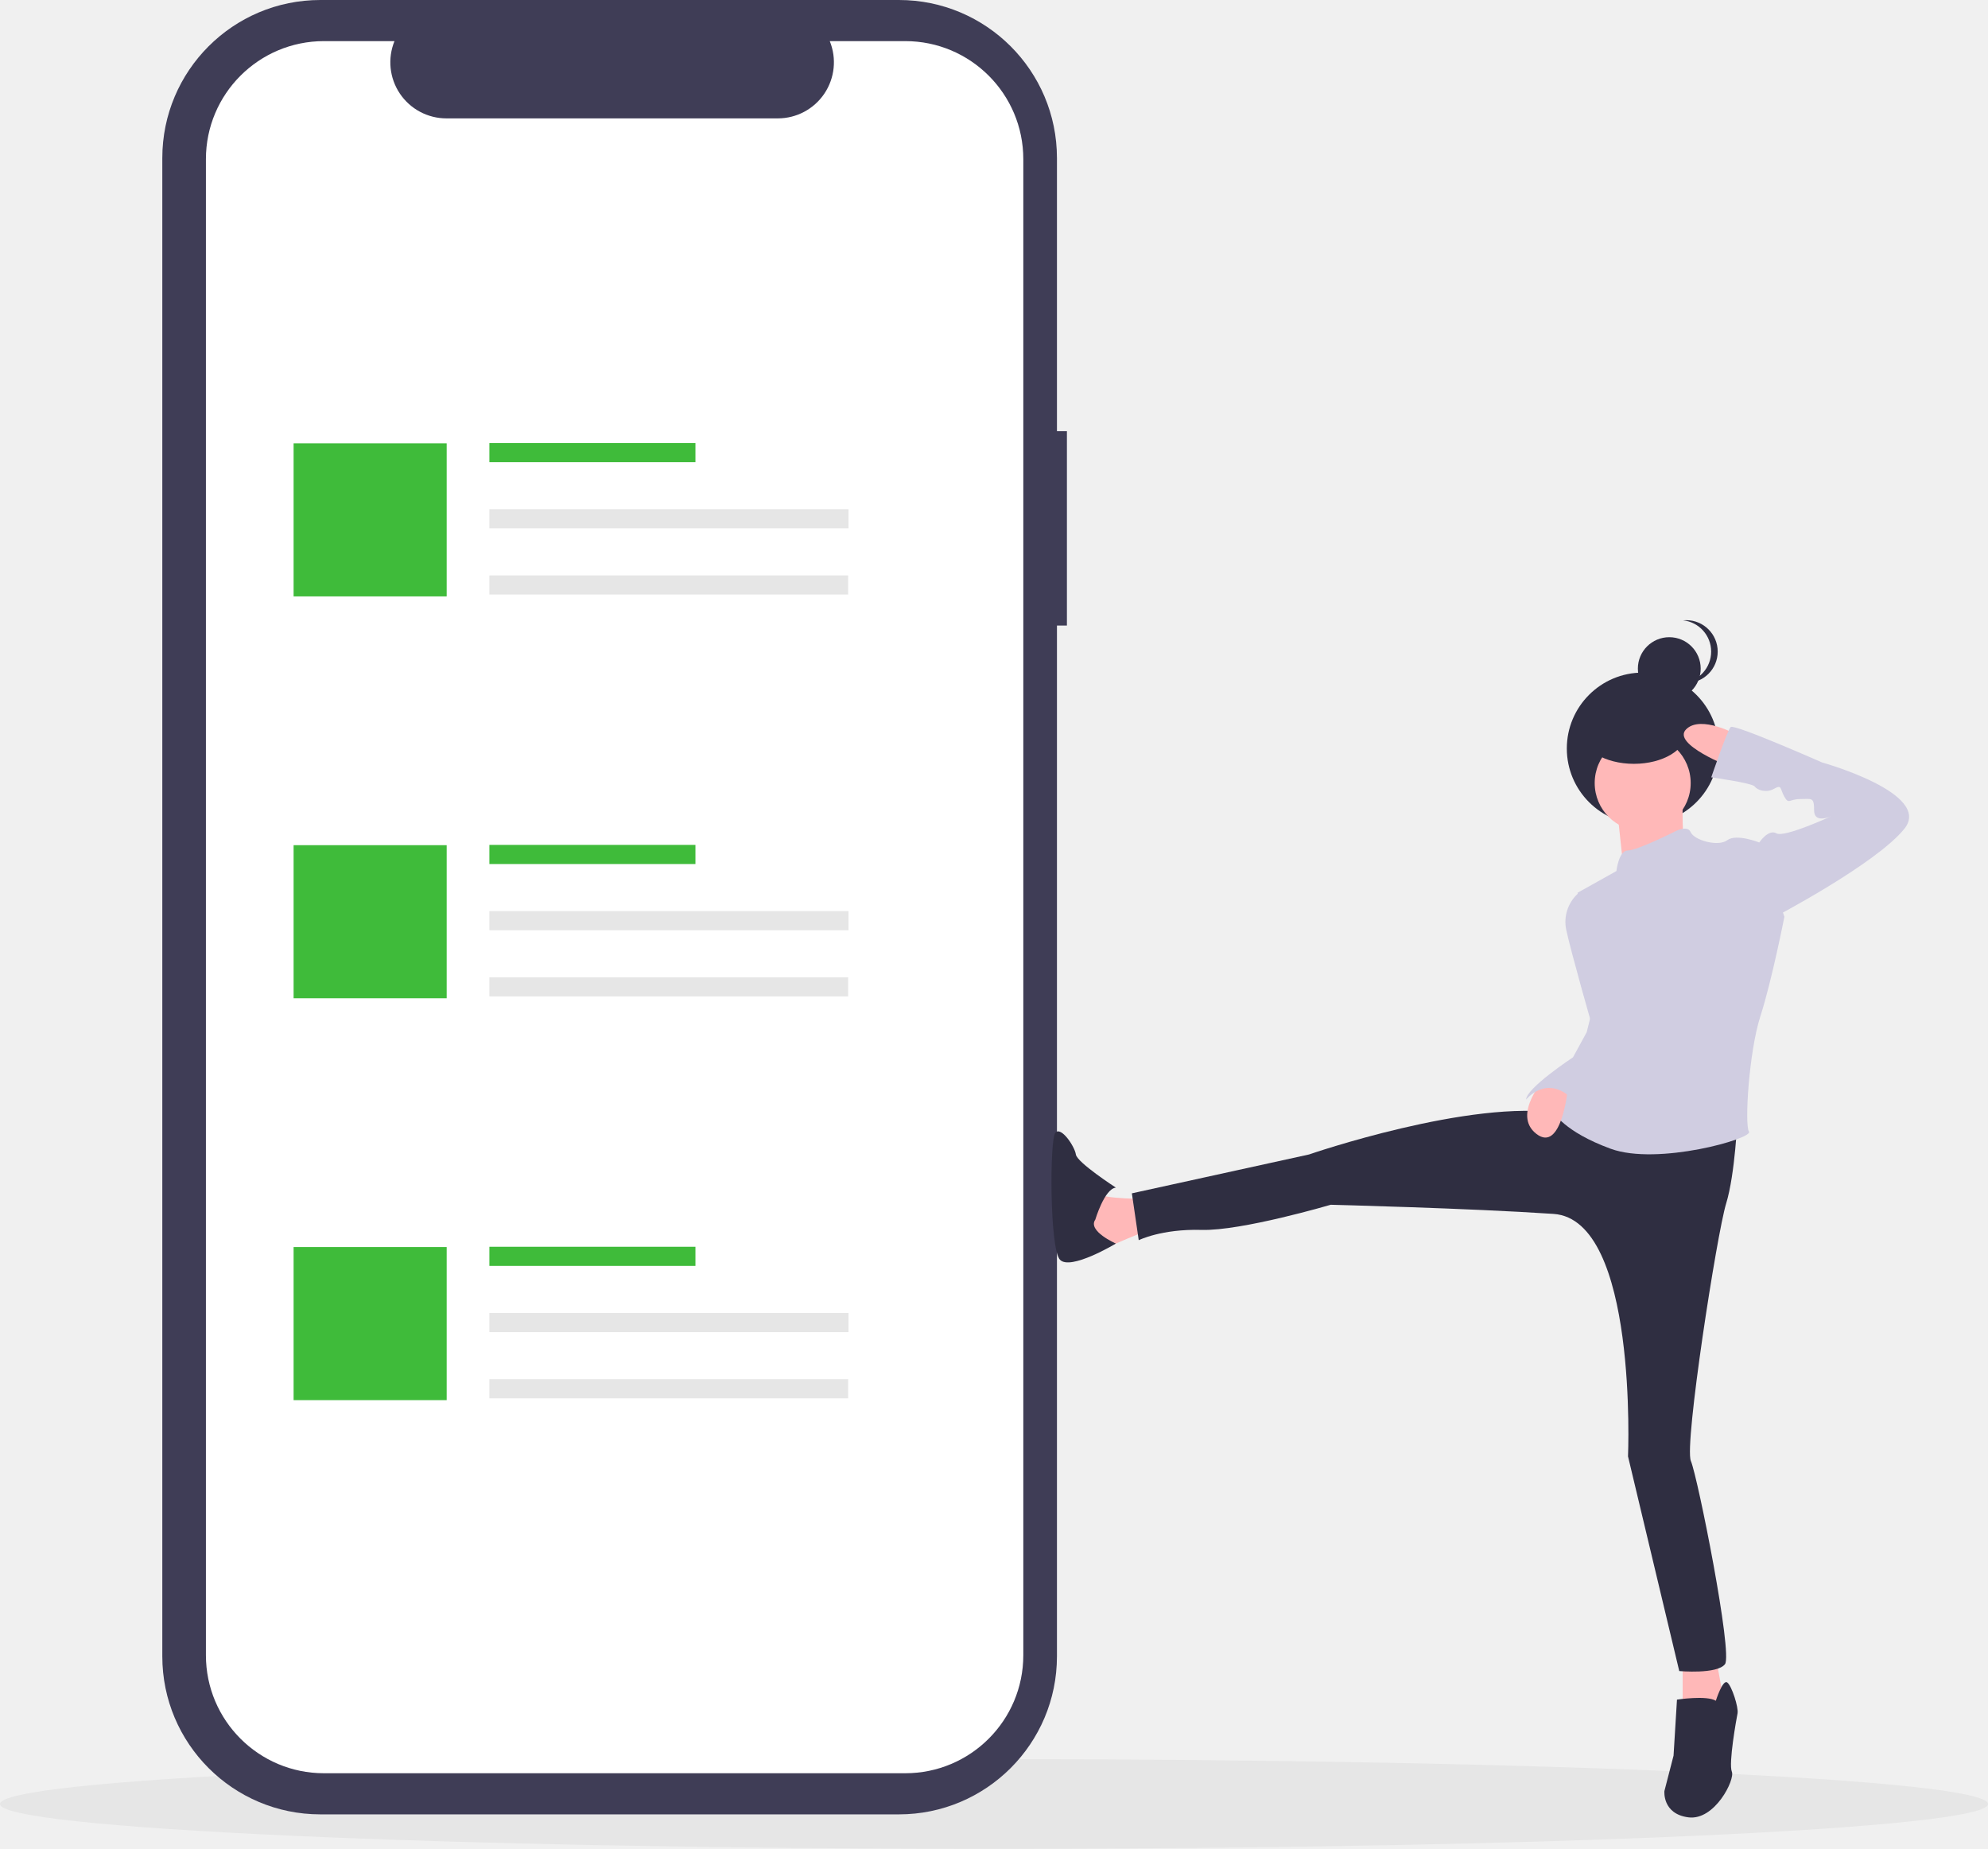
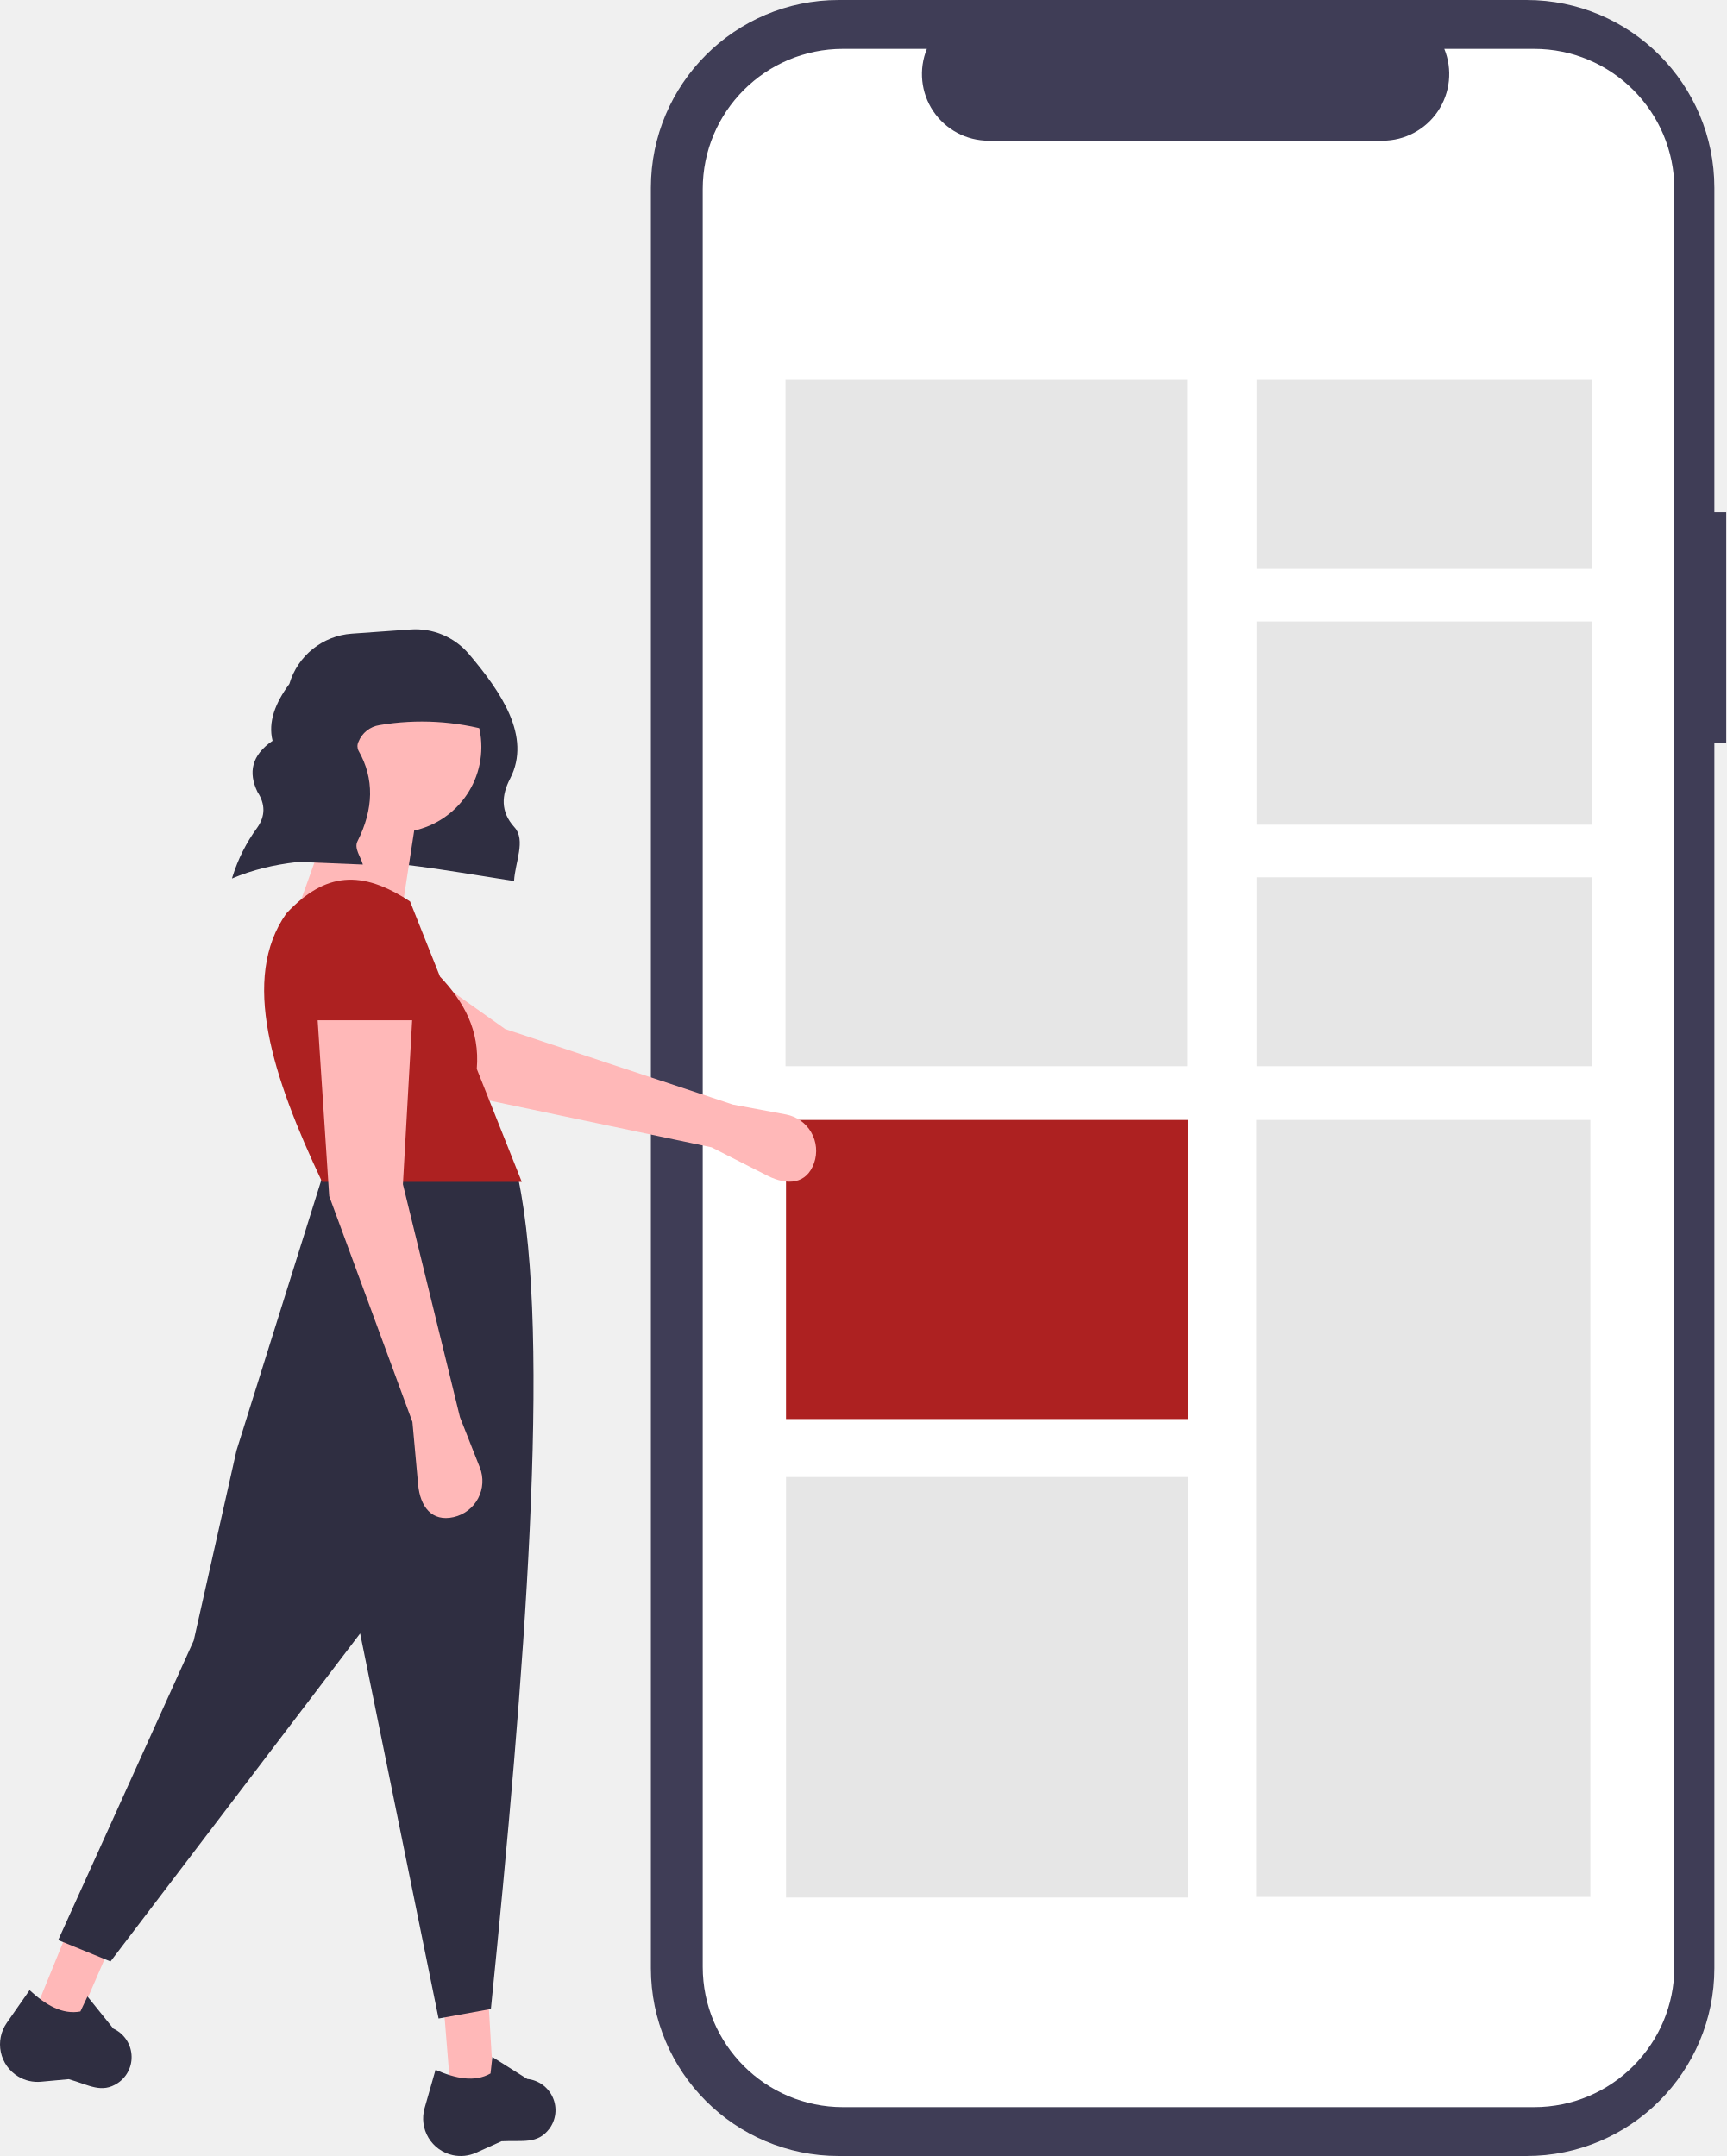
- <svg xmlns="http://www.w3.org/2000/svg" id="bc7646eb-73ea-4804-9afd-b450058851dd" data-name="Layer 1" width="797.496" height="741.617" viewBox="0 0 797.496 741.617">
-   <ellipse cx="398.748" cy="723.617" rx="398.748" ry="18" fill="#e6e6e6" />
-   <path d="M629.252,252.139h-3.999V142.593A63.402,63.402,0,0,0,561.851,79.192H329.765a63.402,63.402,0,0,0-63.402,63.402V743.568a63.402,63.402,0,0,0,63.402,63.402H561.851a63.402,63.402,0,0,0,63.402-63.402V330.115H629.252Z" transform="translate(-201.252 -79.1915)" fill="#3f3d56" />
-   <path d="M564.409,95.686h-30.295A22.495,22.495,0,0,1,513.287,126.677H380.328a22.495,22.495,0,0,1-20.827-30.991H331.205a47.348,47.348,0,0,0-47.348,47.348V743.127a47.348,47.348,0,0,0,47.348,47.348h233.204a47.348,47.348,0,0,0,47.348-47.348V143.034A47.348,47.348,0,0,0,564.409,95.686Z" transform="translate(-201.252 -79.1915)" fill="#fff" />
-   <rect x="196.318" y="177.704" width="82.66" height="7.676" fill="#3fbb3a" />
-   <rect x="196.318" y="204.259" width="144.069" height="7.676" fill="#e6e6e6" />
-   <rect x="196.318" y="230.813" width="143.928" height="7.676" fill="#e6e6e6" />
-   <rect x="117.778" y="177.818" width="61.409" height="61.409" fill="#3fbb3a" />
-   <rect x="196.318" y="338.904" width="82.66" height="7.676" fill="#3fbb3a" />
-   <rect x="196.318" y="365.458" width="144.069" height="7.676" fill="#e6e6e6" />
-   <rect x="196.318" y="392.012" width="143.928" height="7.676" fill="#e6e6e6" />
-   <rect x="117.778" y="339.018" width="61.409" height="61.409" fill="#3fbb3a" />
-   <rect x="196.318" y="500.103" width="82.66" height="7.676" fill="#3fbb3a" />
-   <rect x="196.318" y="526.657" width="144.069" height="7.676" fill="#e6e6e6" />
-   <rect x="196.318" y="553.212" width="143.928" height="7.676" fill="#e6e6e6" />
-   <rect x="117.778" y="500.217" width="61.409" height="61.409" fill="#3fbb3a" />
-   <circle cx="658.987" cy="300.242" r="30.449" fill="#2f2e41" />
-   <path d="M876.271,399.705s-.458,18.796,1.375,19.254S852.433,426.752,852.433,426.752l-2.751-25.672Z" transform="translate(-201.252 -79.1915)" fill="#ffb8b8" />
-   <path d="M662.644,560.155s-20.171,0-20.629-2.292-4.584,18.796-4.584,18.796l8.252,2.751s15.587-6.876,16.962-6.876S662.644,560.155,662.644,560.155Z" transform="translate(-201.252 -79.1915)" fill="#ffb8b8" />
-   <path d="M640.639,568.406s3.667-12.378,8.252-12.836c0,0-15.587-10.085-16.045-13.294s-5.96-11.461-8.252-8.71-2.292,46.301,1.834,50.886,22.463-6.444,22.463-6.444S637.43,572.991,640.639,568.406Z" transform="translate(-201.252 -79.1915)" fill="#2f2e41" />
-   <polygon points="688.314 664.793 691.981 684.505 675.019 687.256 675.019 664.793 688.314 664.793" fill="#ffb8b8" />
-   <path d="M889.566,761.405s2.751-8.71,4.584-7.335,4.584,10.085,4.126,12.378-3.667,20.171-2.292,23.38-6.876,19.712-17.42,18.337-9.627-10.544-9.627-10.544l3.667-14.211,1.375-22.463S885.898,759.113,889.566,761.405Z" transform="translate(-201.252 -79.1915)" fill="#2f2e41" />
-   <circle cx="669.639" cy="268.194" r="12.6" fill="#2f2e41" />
-   <path d="M887.691,340.56a12.601,12.601,0,0,0-11.287-12.532,12.739,12.739,0,0,1,1.312-.068,12.6,12.6,0,0,1,0,25.2,12.742,12.742,0,0,1-1.312-.068A12.601,12.601,0,0,0,887.691,340.56Z" transform="translate(-201.252 -79.1915)" fill="#2f2e41" />
-   <circle cx="658.974" cy="314.095" r="19.254" fill="#ffb8b8" />
-   <path d="M898.276,527.148s-.917,22.921-4.584,34.841-16.889,96.804-14.139,103.222,16.889,77.399,13.68,81.524-18.337,2.751-18.337,2.751l-20.557-86.109s4.053-94.971-29.87-97.263-89.394-3.667-89.394-3.667-35.757,10.544-51.802,10.085-25.214,4.126-25.214,4.126l-2.751-18.796,71.056-15.587s65.097-22.463,100.854-16.503S898.276,527.148,898.276,527.148Z" transform="translate(-201.252 -79.1915)" fill="#2f2e41" />
-   <path d="M872.604,412.999s5.501-3.209,6.876,0,11.002,5.96,14.67,3.209,12.836.917,12.836.917l10.085,29.798s-5.043,25.672-9.627,39.883-6.418,43.551-4.584,46.301-36.674,13.753-55.47,6.876-22.921-14.67-22.921-14.67,20.629-29.339,13.753-43.092-1.375-29.339-1.375-29.339l-2.751-15.587,15.587-8.71s.917-8.252,4.584-8.252S872.604,412.999,872.604,412.999Z" transform="translate(-201.252 -79.1915)" fill="#d0cde1" />
-   <path d="M840.972,437.754h-6.876a15.39,15.39,0,0,0-4.584,14.211c1.834,8.71,10.104,37.587,10.104,37.587l6.858-17.874Z" transform="translate(-201.252 -79.1915)" fill="#d0cde1" />
-   <path d="M821.226,511.375s-13.719,14.856-3.634,22.649S830.163,516.145,830.163,516.145Z" transform="translate(-201.252 -79.1915)" fill="#ffb8b8" />
-   <path d="M840.972,480.388l-3.209,12.836-5.501,10.085s-18.796,12.378-18.796,16.962c0,0,8.252-10.544,18.796,0l9.398-22.692Z" transform="translate(-201.252 -79.1915)" fill="#d0cde1" />
-   <ellipse cx="655.445" cy="293.786" rx="21" ry="12.6" fill="#2f2e41" />
-   <path d="M898.276,374.033s-14.67-8.252-20.629-2.292,17.879,15.128,17.879,15.128Z" transform="translate(-201.252 -79.1915)" fill="#ffb8b8" />
-   <path d="M903.777,419.417l3.209-2.292s3.667-5.501,6.876-3.667,22.005-6.876,22.005-6.876-6.876,3.209-6.876-2.292-.917-4.584-5.501-4.584-4.584,2.292-6.418-.917-.917-5.043-4.126-3.209-6.876.458-7.793-.917-17.42-3.667-17.42-3.667,6.418-18.796,7.793-20.171S932.199,385.035,932.199,385.035s44.468,12.378,33.007,26.589-52.719,35.757-52.719,35.757Z" transform="translate(-201.252 -79.1915)" fill="#d0cde1" />
+ <svg xmlns="http://www.w3.org/2000/svg" id="fca56bc5-77d4-406d-ad66-27bb6fa058ef" data-name="Layer 1" width="582.54" height="727.778" viewBox="0 0 582.54 727.778">
+   <path d="M891.27,259.058h-3.999V149.513A63.402,63.402,0,0,0,823.87,86.111H591.783a63.402,63.402,0,0,0-63.402,63.402V750.487A63.402,63.402,0,0,0,591.783,813.889H823.869a63.402,63.402,0,0,0,63.402-63.402V337.034h3.999Z" transform="translate(-308.7298 -86.11098)" fill="#3f3d56" />
+   <path d="M826.428,102.606h-30.295a22.495,22.495,0,0,1-20.827,30.991H642.346a22.495,22.495,0,0,1-20.827-30.991h-28.296a47.348,47.348,0,0,0-47.348,47.348V750.046a47.348,47.348,0,0,0,47.348,47.348H826.428a47.348,47.348,0,0,0,47.348-47.348h0V149.954A47.348,47.348,0,0,0,826.428,102.606Z" transform="translate(-308.7298 -86.11098)" fill="#fff" />
+   <rect x="265.088" y="128.247" width="135.604" height="231.657" fill="#e6e6e6" />
+   <rect x="423.99" y="378.051" width="112.706" height="262.268" fill="#e6e6e6" />
+   <rect x="424.1" y="128.247" width="113.004" height="63.766" fill="#e6e6e6" />
+   <rect x="424.1" y="209.771" width="113.004" height="68.609" fill="#e6e6e6" />
+   <rect x="424.1" y="296.138" width="113.004" height="63.766" fill="#e6e6e6" />
+   <rect x="265.256" y="378.051" width="135.604" height="100.955" fill="#ad2121" />
+   <rect x="265.256" y="498.576" width="135.604" height="141.955" fill="#e6e6e6" />
+   <path d="M548.857,473.402l18.875,9.585c6.737,3.421,13.239,2.836,15.728-4.297v0a12.481,12.481,0,0,0-9.493-16.382l-17.939-3.349-76.829-25.49L432.659,400.467,415.598,427.648l53.776,29.018Z" transform="translate(-308.7298 -86.11098)" fill="#ffb8b8" />
+   <polygon points="152.018 705.436 166.459 703.029 164.854 675.751 149.611 675.751 152.018 705.436" fill="#ffb8b8" />
+   <polygon points="11.857 678.794 25.833 683.153 36.695 658.08 23.087 651.21 11.857 678.794" fill="#ffb8b8" />
+   <path d="M387.016,382.657c27.497-11.695,61.744-4.285,95.191.858.311-6.228,4.084-13.808.132-18.153-4.801-5.279-4.359-10.825-1.47-16.404,7.388-14.265-3.197-29.444-13.884-42.065a23.669,23.669,0,0,0-19.755-8.292l-19.797,1.414a23.709,23.709,0,0,0-21.053,16.946v0c-4.727,6.429-7.257,12.841-5.664,19.219-7.081,4.839-8.27,10.68-5.089,17.264,2.698,4.146,2.669,8.182-.123,12.106a55.891,55.891,0,0,0-8.31,16.506Z" transform="translate(-308.7298 -86.11098)" fill="#2f2e41" />
+   <path d="M328.37,741.003l17.65,7.221L430.261,637.508l26.476,129.971,17.65-3.209c11.322-112.052,20.555-226.344,9.226-280.4l-65.386-2.808-29.685,94.67-14.441,64.183Z" transform="translate(-308.7298 -86.11098)" fill="#2f2e41" />
+   <path d="M461.542,813.608h0a12.672,12.672,0,0,0,7.855-.835l8.579-3.86c7.193-.369,12.091,1.063,16.096-4.163a10.496,10.496,0,0,0,1.225-10.582h0a10.569,10.569,0,0,0-8.631-6.28l-11.783-7.425-.618,5.566c-5.385,3.051-11.779,1.733-18.554-1.237l-3.698,12.944A12.672,12.672,0,0,0,461.542,813.608Z" transform="translate(-308.7298 -86.11098)" fill="#2f2e41" />
+   <path d="M314.869,787.056h0a12.672,12.672,0,0,0,7.701,1.761l9.367-.865c6.923,1.987,11.091,4.932,16.576,1.29a10.496,10.496,0,0,0,4.595-9.61h0a10.569,10.569,0,0,0-6.124-8.743l-8.733-10.849-2.392,5.064c-6.084,1.137-11.704-2.186-17.147-7.195l-7.701,11.041A12.672,12.672,0,0,0,314.869,787.056Z" transform="translate(-308.7298 -86.11098)" fill="#2f2e41" />
+   <circle cx="133.565" cy="252.143" r="28.882" fill="#ffb8b8" />
+   <polygon points="98.264 313.117 135.972 305.094 140.786 273.805 114.31 268.189 98.264 313.117" fill="#ffb8b8" />
+   <path d="M417.424,485.073h67.392l-15.19-38.138c1.104-13.123-4.458-22.775-12.418-31.178l-10.099-25.355c-16.317-10.739-28.619-9.937-41.719,4.011C389.858,416.405,400.609,449.462,417.424,485.073Z" transform="translate(-308.7298 -86.11098)" fill="#ad2121" />
+   <path d="M447.911,566.104l1.917,21.082c.684,7.525,4.636,12.721,12.001,11.037h0a12.481,12.481,0,0,0,8.828-16.75l-6.7-16.974-19.255-78.624,3.209-56.962H415.819l4.011,60.974Z" transform="translate(-308.7298 -86.11098)" fill="#ffb8b8" />
+   <path d="M397.307,376.557c3.105-28.136,11.062-52.095,24.87-71.017l2.067-.069v-.511l6.712.286,18.663-.627c-.437.454-.854.911-1.276,1.367l13.608.579,12.837,26.476a85.266,85.266,0,0,0-37.995-2.157,9.087,9.087,0,0,0-7.101,5.658,3.38,3.38,0,0,0,.024,2.974c5.395,9.41,5.126,19.744-.357,30.594-1.197,2.368,1.101,5.22,1.822,7.833Z" transform="translate(-308.7298 -86.11098)" fill="#2f2e41" />
+   <path d="M413.413,430.517H450.318l-2.587-24.075a16.701,16.701,0,0,0-15.853-15.999h0a16.701,16.701,0,0,0-17.522,16.026Z" transform="translate(-308.7298 -86.11098)" fill="#ad2121" />
</svg>
